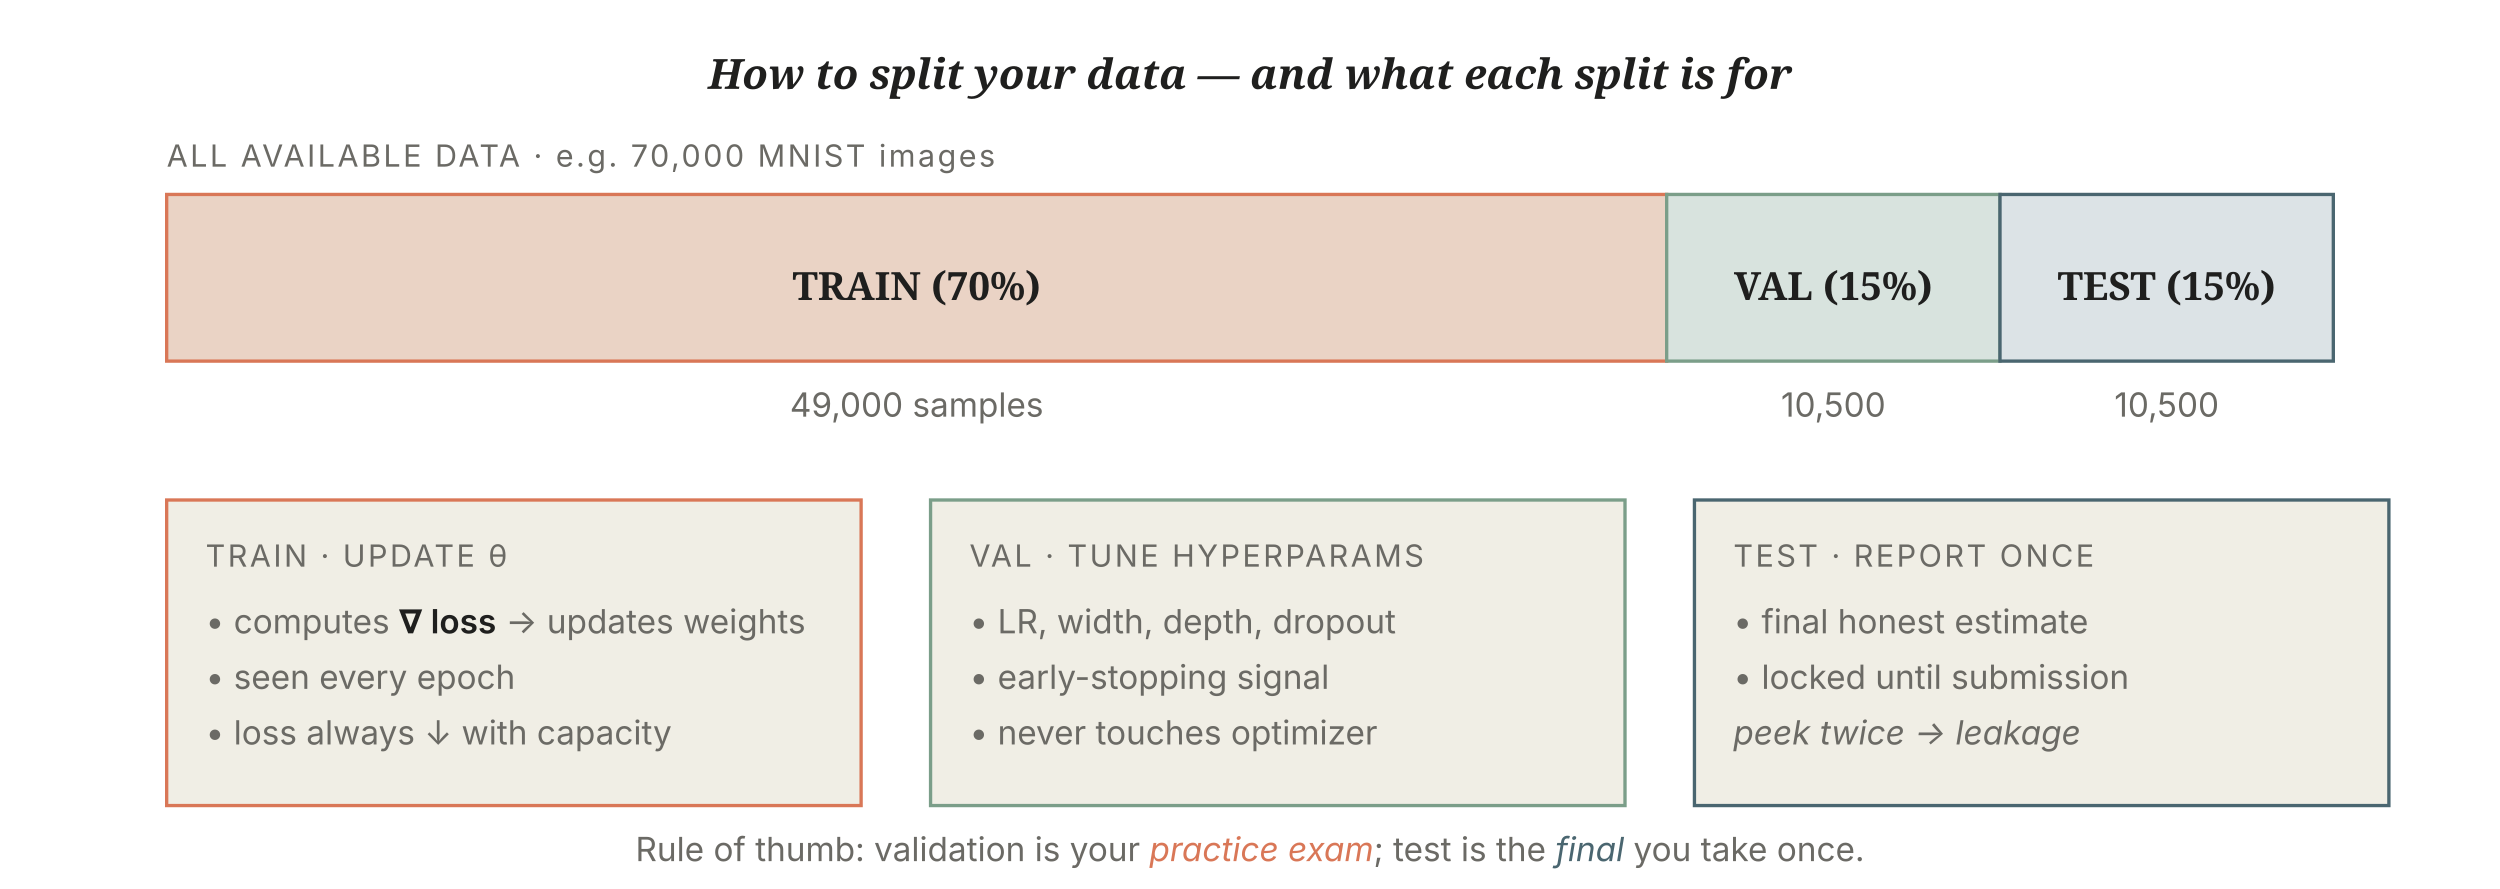
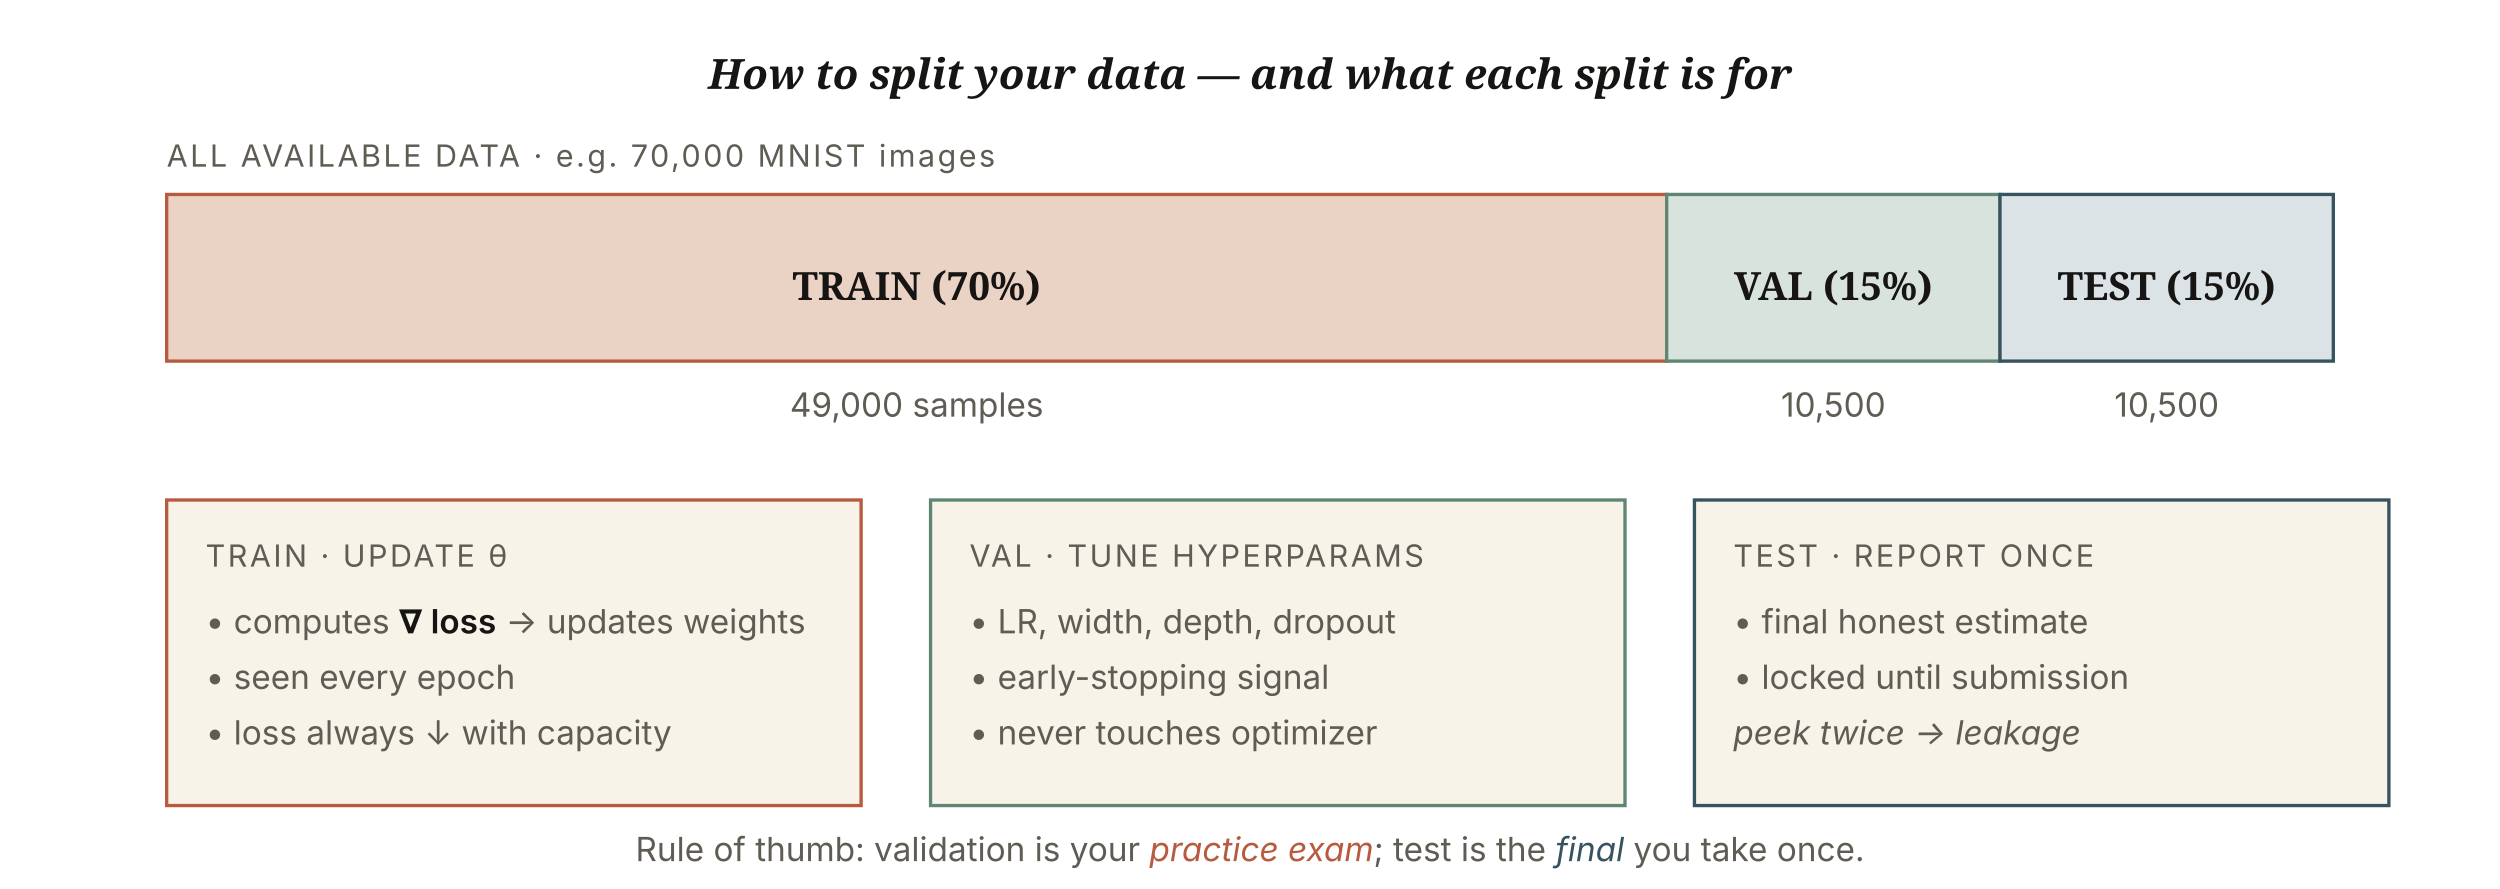
- <svg xmlns="http://www.w3.org/2000/svg" viewBox="0 0 900 320" font-family="Fraunces, Georgia, serif">
+ <svg xmlns="http://www.w3.org/2000/svg" viewBox="0 0 900 320" font-family="EB Garamond, Georgia, serif">
  <defs>
    <style>
-       .bar-train { fill:#EAD3C5; stroke:#D97757; stroke-width:1.2; }
-       .bar-val   { fill:#D8E3DE; stroke:#7B9E89; stroke-width:1.2; }
-       .bar-test  { fill:#DCE3E6; stroke:#4A6670; stroke-width:1.2; }
-       .lbl       { fill:#1F1F1E; font-size:14px; font-weight:600; }
-       .mut       { fill:#6B6A65; font-size:12px; font-family:Inter, sans-serif; }
-       .ttl       { fill:#1F1F1E; font-size:15px; font-weight:600; font-style:italic; }
-       .tag       { fill:#6B6A65; font-size:11px; letter-spacing:0.08em; text-transform:uppercase; font-family:Inter, sans-serif; }
-       .ink       { stroke:#1F1F1E; fill:none; stroke-width:1.2; }
+       .bar-train { fill:#EAD3C5; stroke:#B85A3E; stroke-width:1.2; }
+       .bar-val   { fill:#D8E3DE; stroke:#5F8573; stroke-width:1.2; }
+       .bar-test  { fill:#DCE3E6; stroke:#37535F; stroke-width:1.2; }
+       .lbl       { fill:#161513; font-size:14px; font-weight:600; }
+       .mut       { fill:#5F5C54; font-size:12px; font-family:Inter, sans-serif; }
+       .ttl       { fill:#161513; font-size:15px; font-weight:600; font-style:italic; }
+       .tag       { fill:#5F5C54; font-size:11px; letter-spacing:0.08em; text-transform:uppercase; font-family:Inter, sans-serif; }
+       .ink       { stroke:#161513; fill:none; stroke-width:1.2; }
    </style>
  </defs>
  <text x="450" y="32" text-anchor="middle" class="ttl">How to split your data — and what each split is for</text>
  <g transform="translate(60, 70)">
    <text x="0" y="-10" class="tag">ALL AVAILABLE DATA · e.g. 70,000 MNIST images</text>
    <rect class="bar-train" x="0" y="0" width="540" height="60" />
    <rect class="bar-val" x="540" y="0" width="120" height="60" />
    <rect class="bar-test" x="660" y="0" width="120" height="60" />
    <text x="270" y="38" text-anchor="middle" class="lbl">TRAIN (70%)</text>
-     <text x="600" y="38" text-anchor="middle" class="lbl" fill="#7B9E89">VAL (15%)</text>
-     <text x="720" y="38" text-anchor="middle" class="lbl" fill="#4A6670">TEST (15%)</text>
+     <text x="600" y="38" text-anchor="middle" class="lbl" fill="#5F8573">VAL (15%)</text>
+     <text x="720" y="38" text-anchor="middle" class="lbl" fill="#37535F">TEST (15%)</text>
    <text x="270" y="80" text-anchor="middle" class="mut">49,000 samples</text>
    <text x="600" y="80" text-anchor="middle" class="mut">10,500</text>
    <text x="720" y="80" text-anchor="middle" class="mut">10,500</text>
  </g>
  <g transform="translate(60, 180)">
-     <rect x="0" y="0" width="250" height="110" fill="#F0EEE5" stroke="#D97757" stroke-width="1.2" />
-     <text x="14" y="24" class="tag" fill="#D97757">TRAIN · UPDATE θ</text>
-     <text x="14" y="48" class="mut">• computes <tspan font-weight="600" fill="#1F1F1E">∇ loss</tspan> → updates weights</text>
+     <rect x="0" y="0" width="250" height="110" fill="#F7F3E9" stroke="#B85A3E" stroke-width="1.2" />
+     <text x="14" y="24" class="tag" fill="#B85A3E">TRAIN · UPDATE θ</text>
+     <text x="14" y="48" class="mut">• computes <tspan font-weight="600" fill="#161513">∇ loss</tspan> → updates weights</text>
    <text x="14" y="68" class="mut">• seen every epoch</text>
    <text x="14" y="88" class="mut">• loss always ↓ with capacity</text>
-     <rect x="275" y="0" width="250" height="110" fill="#F0EEE5" stroke="#7B9E89" stroke-width="1.2" />
-     <text x="289" y="24" class="tag" fill="#7B9E89">VAL · TUNE HYPERPARAMS</text>
+     <rect x="275" y="0" width="250" height="110" fill="#F7F3E9" stroke="#5F8573" stroke-width="1.2" />
+     <text x="289" y="24" class="tag" fill="#5F8573">VAL · TUNE HYPERPARAMS</text>
    <text x="289" y="48" class="mut">• LR, width, depth, dropout</text>
    <text x="289" y="68" class="mut">• early-stopping signal</text>
    <text x="289" y="88" class="mut">• never touches optimizer</text>
-     <rect x="550" y="0" width="250" height="110" fill="#F0EEE5" stroke="#4A6670" stroke-width="1.2" />
-     <text x="564" y="24" class="tag" fill="#4A6670">TEST · REPORT ONCE</text>
+     <rect x="550" y="0" width="250" height="110" fill="#F7F3E9" stroke="#37535F" stroke-width="1.2" />
+     <text x="564" y="24" class="tag" fill="#37535F">TEST · REPORT ONCE</text>
    <text x="564" y="48" class="mut">• final honest estimate</text>
    <text x="564" y="68" class="mut">• locked until submission</text>
    <text x="564" y="88" class="mut" font-style="italic" fill="#A8324B">peek twice → leakage</text>
  </g>
  <text x="450" y="310" text-anchor="middle" class="mut">
-     Rule of thumb: validation is your <tspan font-style="italic" fill="#D97757">practice exam</tspan>; test is the <tspan font-style="italic" fill="#4A6670">final</tspan> you take once.
+     Rule of thumb: validation is your <tspan font-style="italic" fill="#B85A3E">practice exam</tspan>; test is the <tspan font-style="italic" fill="#37535F">final</tspan> you take once.
  </text>
</svg>
